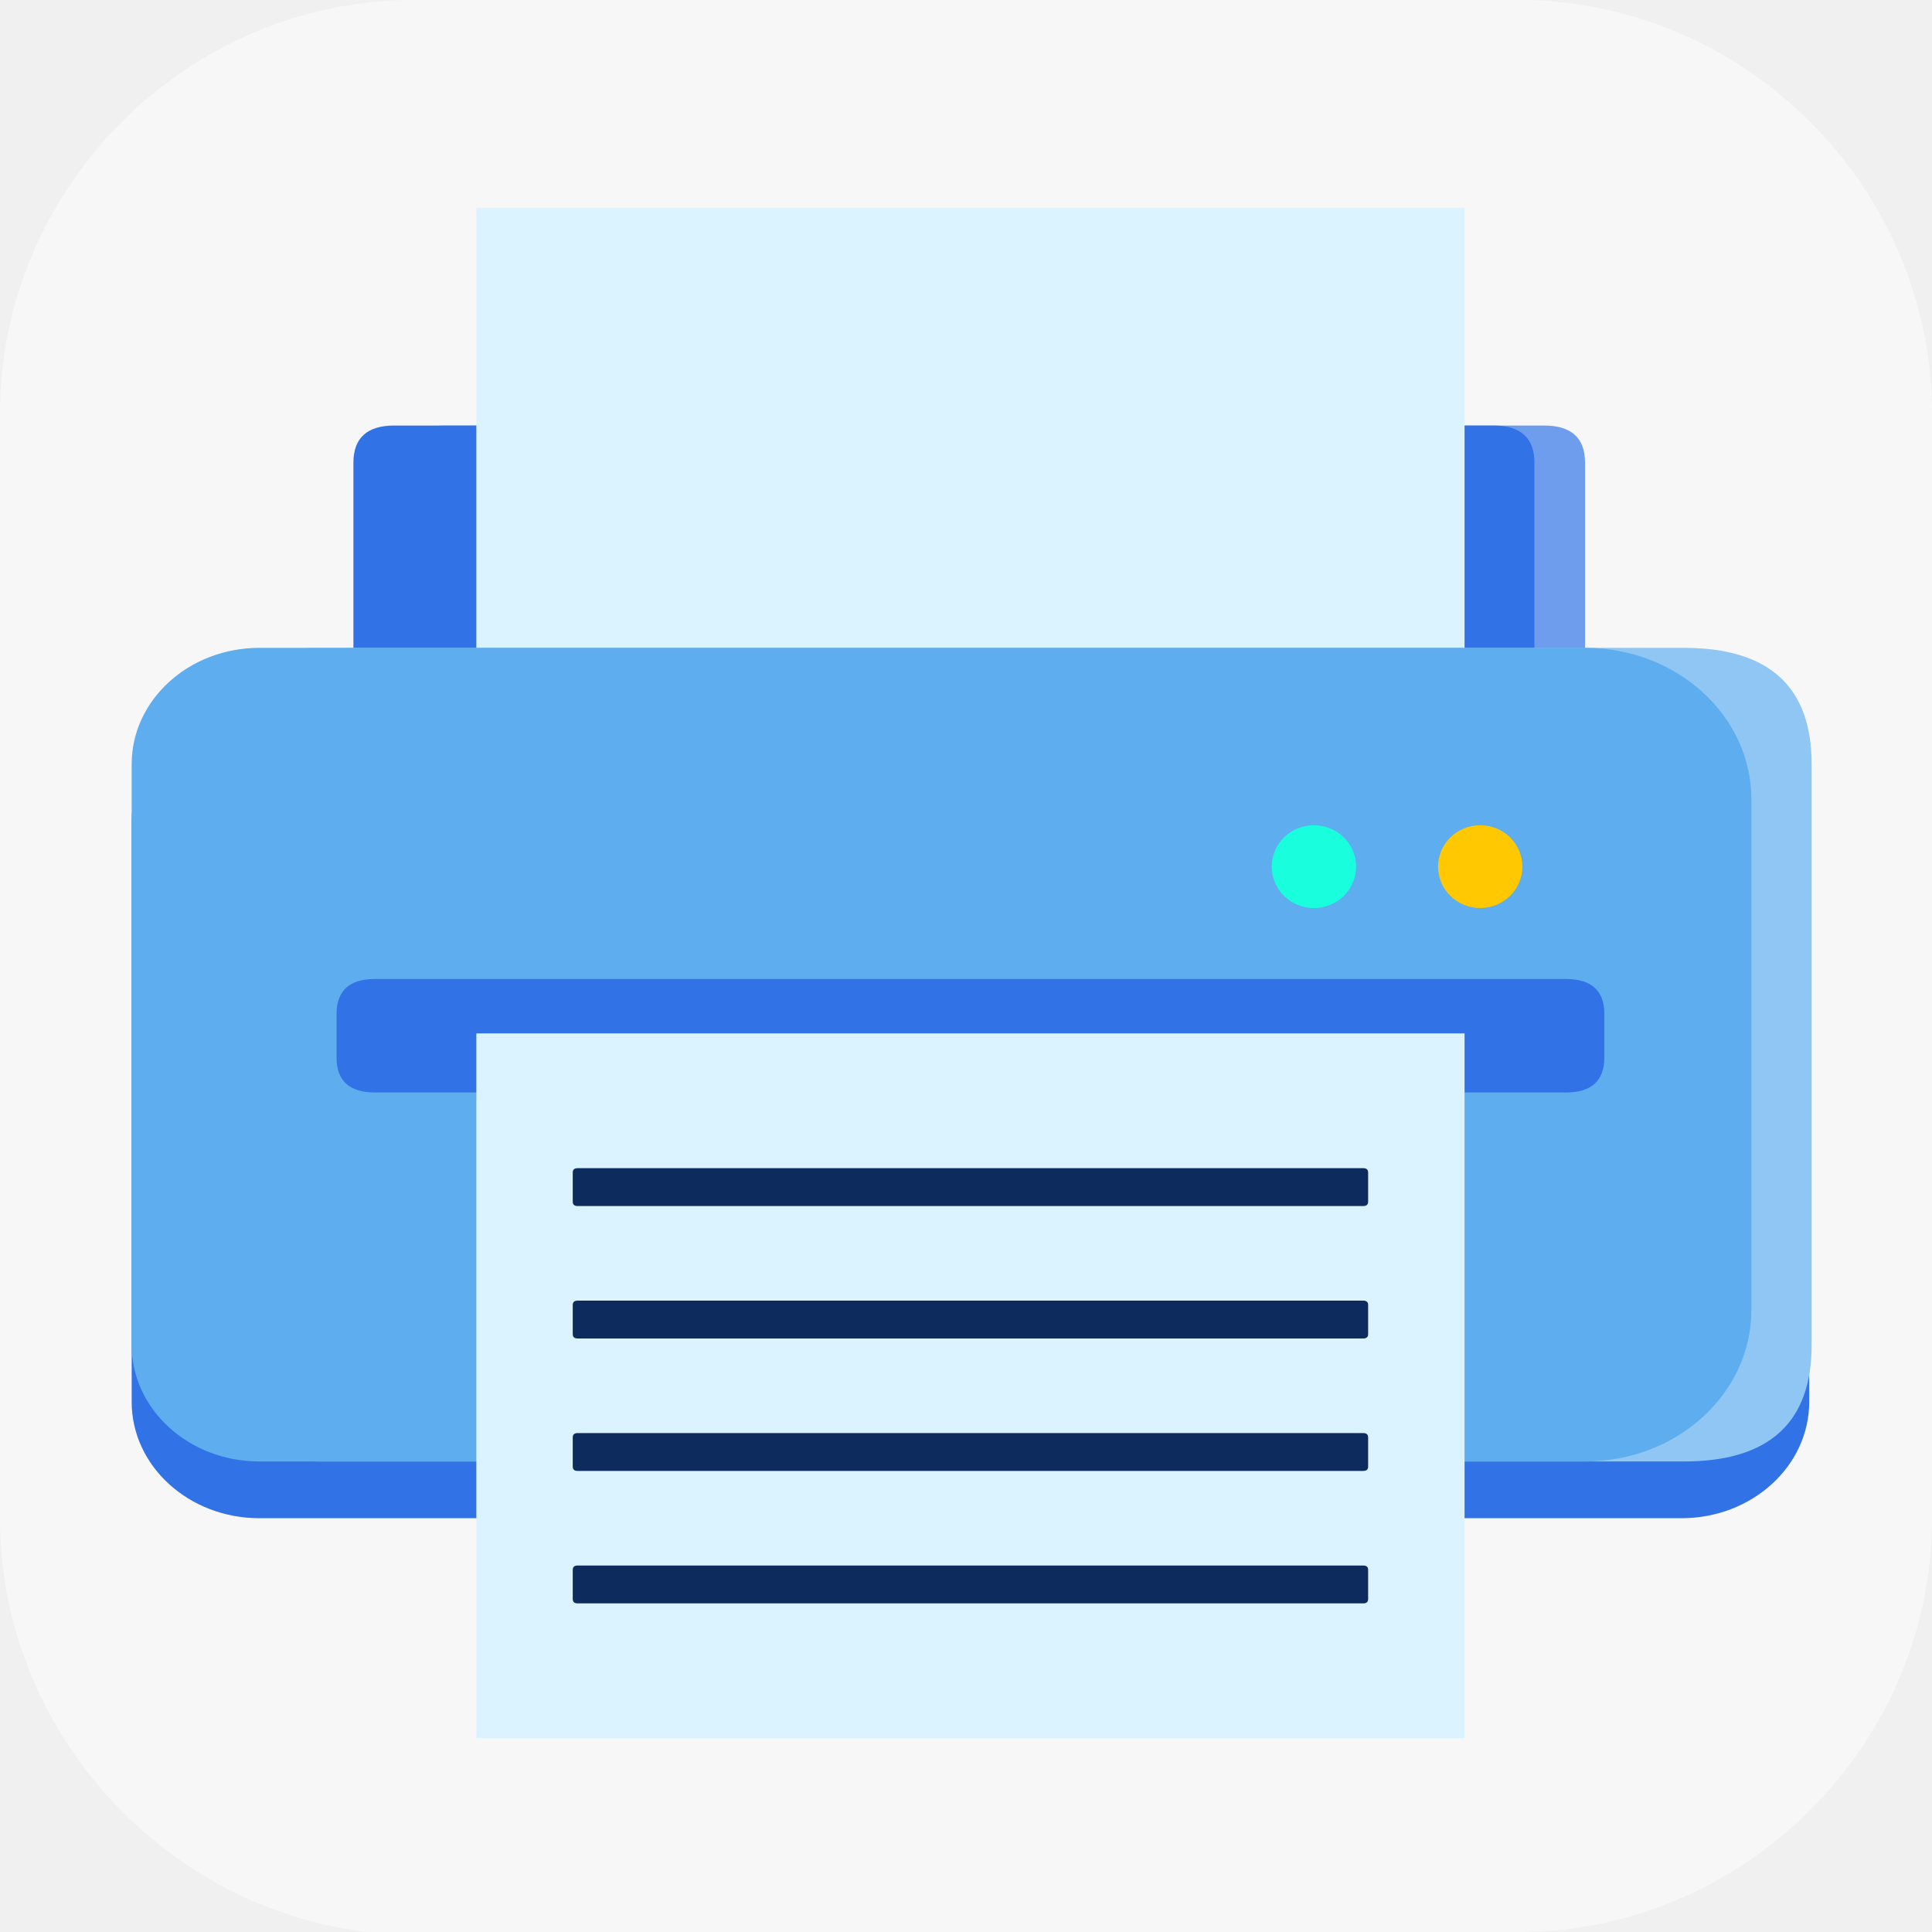
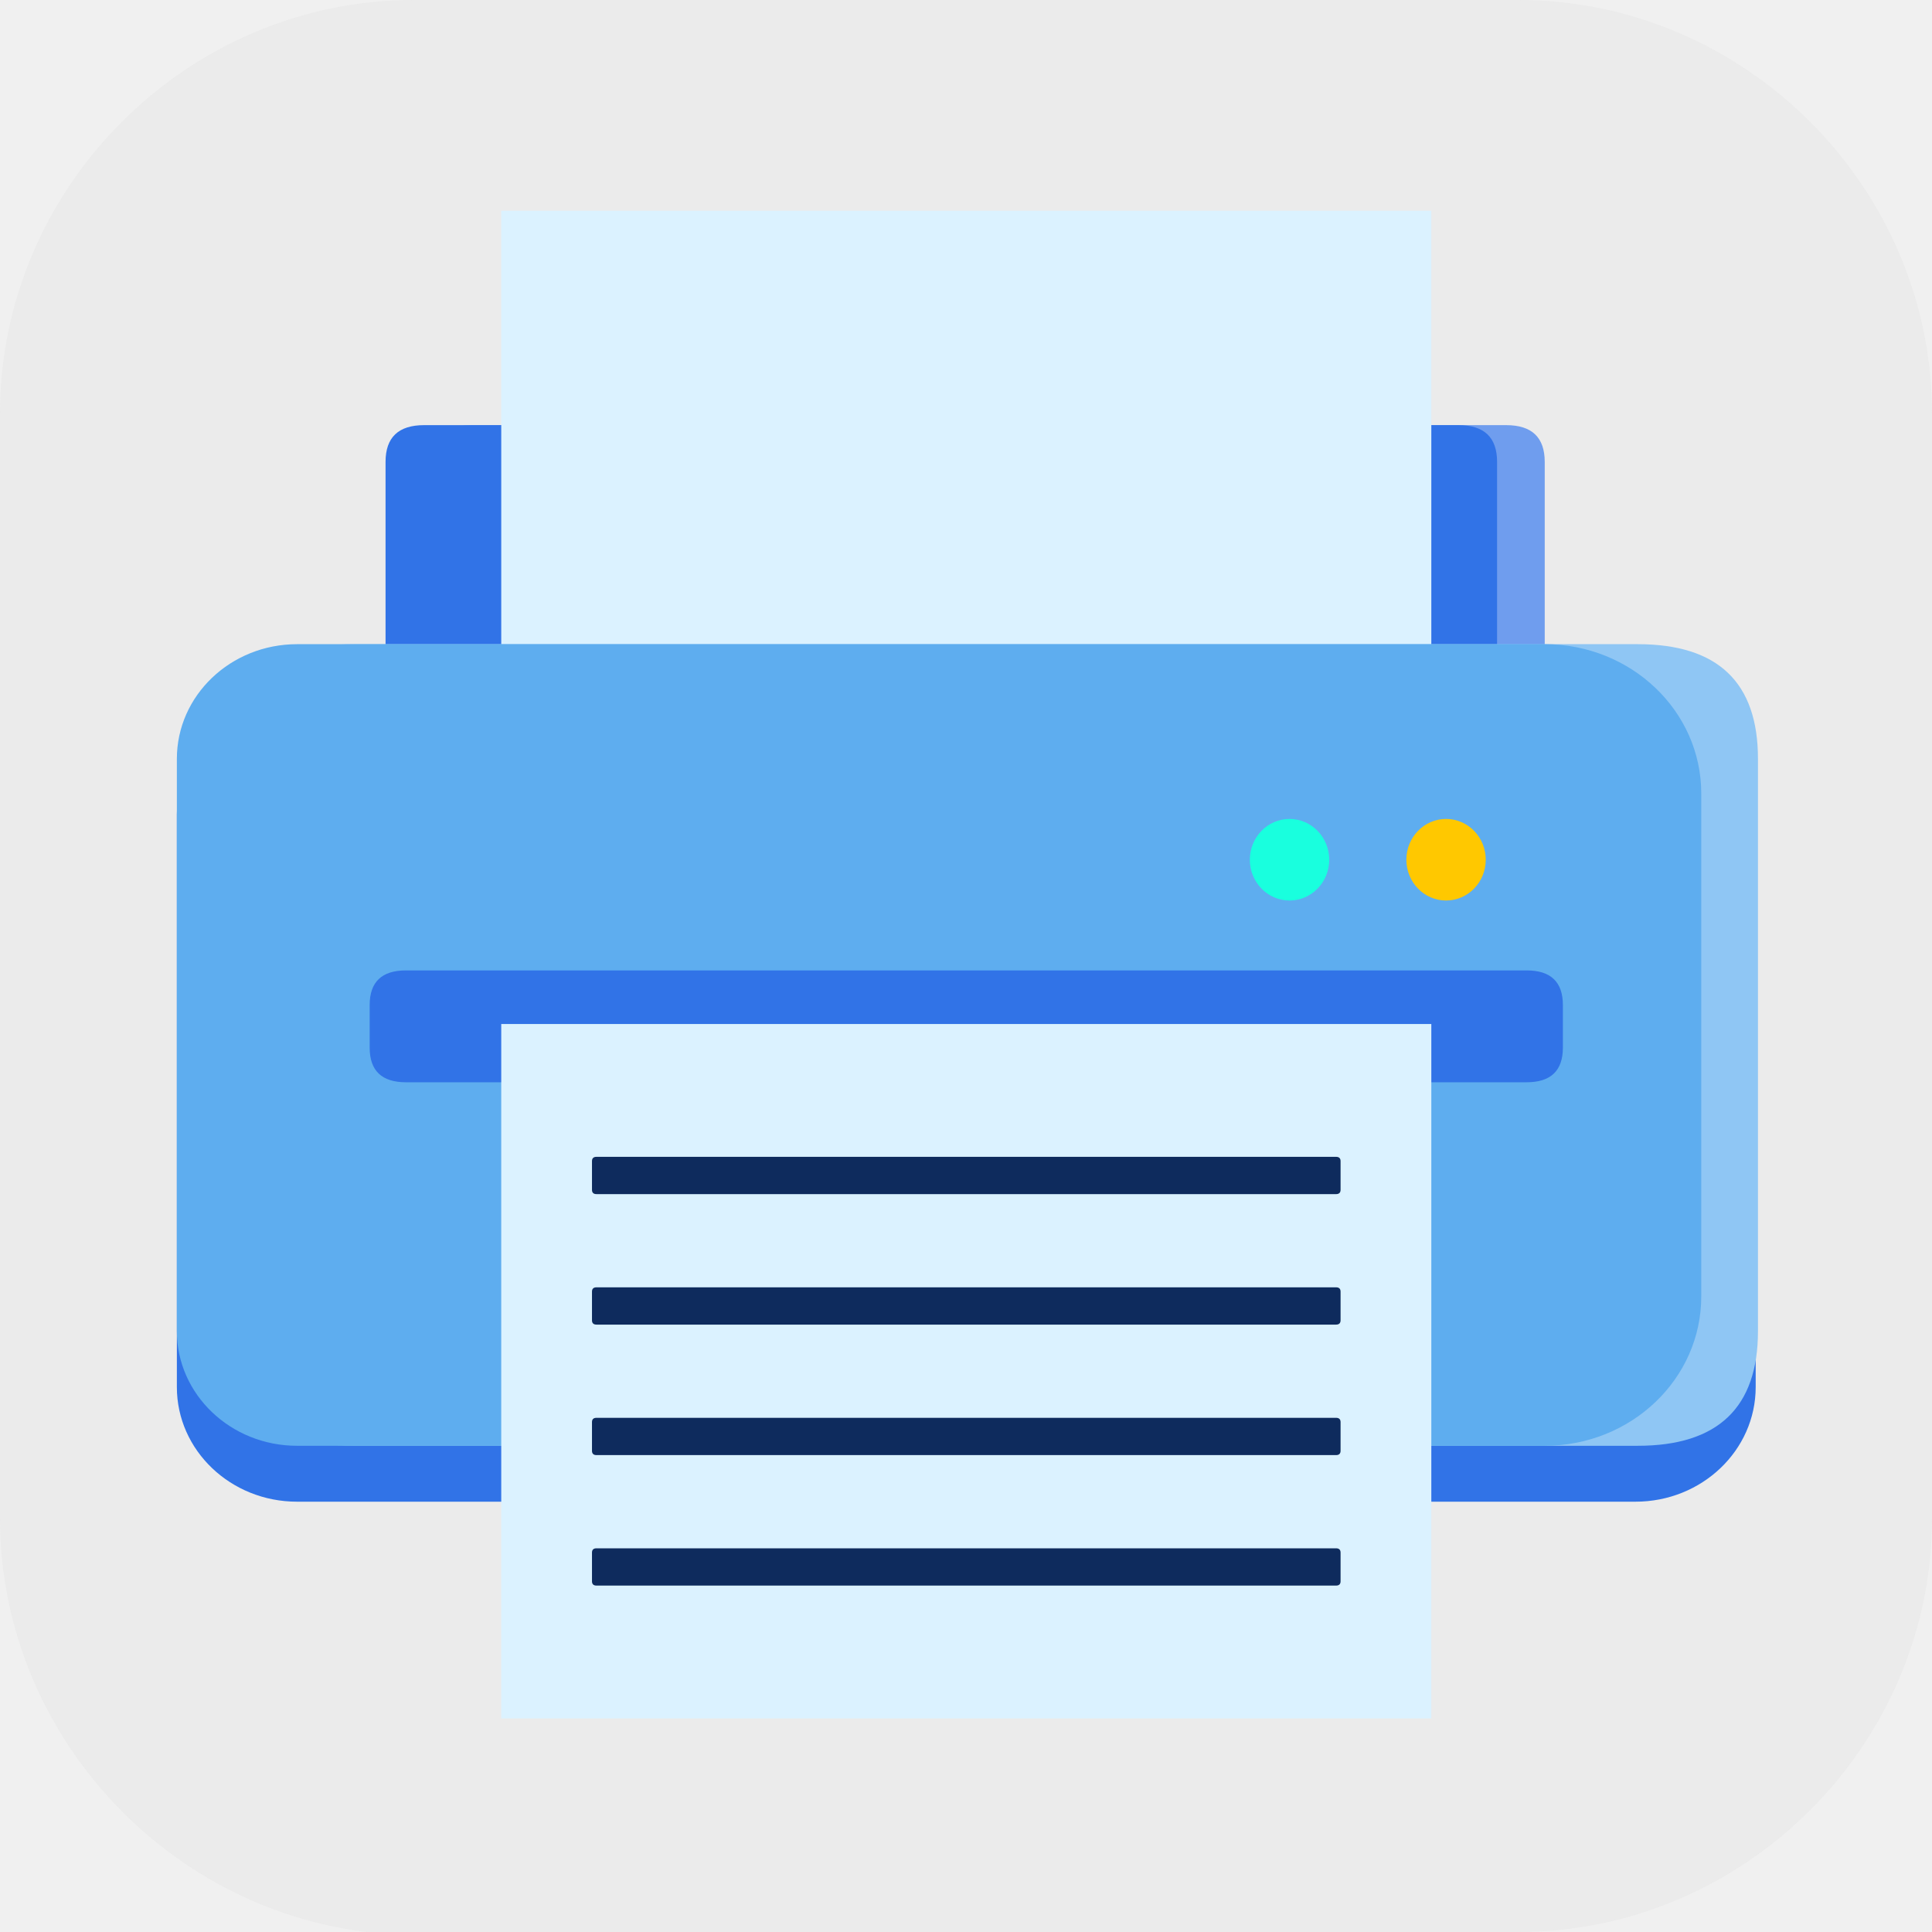
<svg xmlns="http://www.w3.org/2000/svg" id="_图层_1" version="1.1" viewBox="0 0 64 64" width="22" height="22" xml:space="preserve">
-   <defs id="defs6">
+   <defs id="defs1">
    <style id="style1">
      .st0 {
-         fill-opacity: .5;
+         fill: #f29111;
      }

-       .st0, .st1, .st2, .st3, .st4, .st5, .st6, .st7 {
+       .st1 {
+         fill: #e74c3c;
+       }
+ 
+       .st2 {
+         fill: #a6ef4d;
+       }
+ 
+       .st3 {
+         fill: #00758a;
+       }
+ 
+       .st4 {
+         fill: #e5e5e5;
+         opacity: .5;
+       }
+ 
+       .st5, .st6 {
+         opacity: .2;
+       }
+ 
+       .st5, .st6, .st7 {
+         isolation: isolate;
+       }
+ 
+       .st8 {
+         display: none;
+       }
+ 
+       .st6, .st7 {
        fill: #fff;
      }

-       .st8 {
-         fill: #133c9a;
-       }
- 
-       .st2, .st9 {
-         display: none;
-       }
- 
-       .st3 {
-         fill-opacity: .2;
-       }
- 
-       .st4 {
-         fill-opacity: .9;
-       }
- 
-       .st10 {
-         fill: #3370ff;
-       }
- 
-       .st11 {
-         fill: url(#_未命名的渐变_3);
-       }
- 
-       .st12 {
-         fill: url(#_未命名的渐变);
-       }
- 
-       .st5 {
-         fill-opacity: .3;
-       }
- 
-       .st6 {
-         fill-opacity: 0;
-       }
- 
      .st7 {
-         fill-opacity: .7;
-       }
- 
-       .st13 {
-         fill: #00d6b9;
-       }
- 
-       .st14 {
-         fill: url(#_未命名的渐变_2);
+         opacity: .1;
      }
    </style>
-     <radialGradient id="_未命名的渐变" data-name="未命名的渐变" cx="123.9" cy="-40.2" fx="123.9" fy="-40.2" r="59.4" gradientTransform="translate(-26.8 25.5) scale(.6 -.7)" gradientUnits="userSpaceOnUse">
-       <stop offset="0" stop-color="#db202e" id="stop1" />
-       <stop offset="1" stop-color="#e01b24" id="stop2" />
-     </radialGradient>
-     <radialGradient id="_未命名的渐变_2" data-name="未命名的渐变 2" cx="67.6" cy="26.8" fx="67.6" fy="26.8" r="105.2" gradientTransform="translate(-26.6 25.3) scale(.6 -.7)" gradientUnits="userSpaceOnUse">
-       <stop offset="0" stop-color="#ffb648" id="stop3" />
-       <stop offset="1" stop-color="#ff7800" stop-opacity="0" id="stop4" />
-     </radialGradient>
-     <radialGradient id="_未命名的渐变_3" data-name="未命名的渐变 3" cx="61.7" cy="18.6" fx="61.7" fy="18.6" r="68" gradientTransform="translate(-26.8 25.8) scale(.6 -.7)" gradientUnits="userSpaceOnUse">
-       <stop offset="0" stop-color="#c64600" id="stop5" />
-       <stop offset="1" stop-color="#a51d2d" id="stop6" />
-     </radialGradient>
  </defs>
-   <path class="st1" d="M47.5,64.1H13.8c-7.6,0-13.8-6.3-13.8-13.8V13.7C0,6.2,6.2,0,13.7,0h36.6c7.5,0,13.7,6.2,13.7,13.7v36.6c0,7.5-6.2,13.7-13.7,13.7h-2.9.1Z" id="path6" style="fill:#f9f9f9;opacity:0.8" />
-   <g id="g26" transform="matrix(0.05887549,0,0,0.05362909,2.042885,5.831908)">
-     <path d="m 192.63,154.102 m 23.05,0 h 618.407 q 23.05,0 23.05,23.05 v 175.961 q 0,23.05 -23.05,23.05 H 215.68 q -23.05,0 -23.05,-23.05 V 177.152 q 0,-23.05 23.05,-23.05 z" fill="#6f9dee" p-id="60135" id="path1" />
-     <path d="m 164.145,154.102 m 23.05,0 h 618.407 q 23.05,0 23.05,23.05 v 175.961 q 0,23.05 -23.05,23.05 H 187.195 q -23.05,0 -23.05,-23.05 V 177.152 q 0,-23.05 23.05,-23.05 z" fill="#3173e7" p-id="60136" id="path2" />
-     <path d="M 233.314,19.692 H 789.337 V 292.894 H 233.314 Z" fill="#dbf2ff" p-id="60137" id="path3" />
-     <path d="m 111.262,326.498 h 778.427 a 93.578,93.578 0 0 1 93.568,93.568 v 337.103 a 71.877,71.877 0 0 1 -71.877,71.877 H 111.262 A 71.877,71.877 0 0 1 39.385,757.169 V 398.375 a 71.877,71.877 0 0 1 71.877,-71.877 z" fill="#3173e7" p-id="60138" id="path4" />
-     <path d="m 73.285,291.426 m 71.877,0 h 767.577 q 71.877,0 71.877,71.877 v 358.814 q 0,71.877 -71.877,71.877 H 145.162 q -71.877,0 -71.877,-71.877 V 363.303 q 0,-71.877 71.877,-71.877 z" fill="#8fc6f4" p-id="60139" id="path5" />
-     <path d="m 111.262,291.426 h 745.876 a 93.578,93.578 0 0 1 93.578,93.578 V 700.416 a 93.578,93.578 0 0 1 -93.578,93.578 H 111.262 A 71.877,71.877 0 0 1 39.385,722.117 V 363.303 a 71.877,71.877 0 0 1 71.877,-71.877 z" fill="#5eadef" p-id="60140" id="path6-5" />
-     <path d="m 154.654,495.961 m 21.701,0 h 669.932 q 21.701,0 21.701,21.701 V 544.384 q 0,21.701 -21.701,21.701 H 176.354 q -21.701,0 -21.701,-21.701 v -26.722 q 0,-21.701 21.701,-21.701 z" fill="#3173e7" p-id="60141" id="path7" />
-     <path d="M 233.314,529.566 H 789.337 V 964.923 H 233.314 Z" fill="#dbf2ff" p-id="60142" id="path8" />
-     <path d="m 287.557,612.834 m 2.708,0 h 442.112 q 2.708,0 2.708,2.708 v 17.959 q 0,2.708 -2.708,2.708 H 290.265 q -2.708,0 -2.708,-2.708 v -17.959 q 0,-2.708 2.708,-2.708 z" fill="#0e2b5d" p-id="60143" id="path9" />
-     <path d="m 287.557,694.646 m 2.708,0 h 442.112 q 2.708,0 2.708,2.708 v 17.959 q 0,2.708 -2.708,2.708 H 290.265 q -2.708,0 -2.708,-2.708 v -17.959 q 0,-2.708 2.708,-2.708 z" fill="#0e2b5d" p-id="60144" id="path10" />
-     <path d="m 287.557,776.458 m 2.708,0 h 442.112 q 2.708,0 2.708,2.708 v 17.959 q 0,2.708 -2.708,2.708 H 290.265 q -2.708,0 -2.708,-2.708 v -17.959 q 0,-2.708 2.708,-2.708 z" fill="#0e2b5d" p-id="60145" id="path11" />
-     <path d="m 287.557,858.27 m 2.708,0 h 442.112 q 2.708,0 2.708,2.708 v 17.959 q 0,2.708 -2.708,2.708 H 290.265 q -2.708,0 -2.708,-2.708 v -17.959 q 0,-2.708 2.708,-2.708 z" fill="#0e2b5d" p-id="60146" id="path12" />
-     <path d="m 680.842,426.565 a 25.57,23.729 90 1 0 47.458,0 25.57,23.729 90 1 0 -47.458,0 z" fill="#19ffde" p-id="60147" id="path13" />
-     <path d="m 774.42,426.565 a 25.57,23.729 90 1 0 47.458,0 25.57,23.729 90 1 0 -47.458,0 z" fill="#ffc800" p-id="60148" id="path14" />
+   <path class="st4" d="M47.5,64.1H13.8c-7.6,0-13.8-6.3-13.8-13.8V13.7C0,6.2,6.2,0,13.7,0h36.6c7.5,0,13.7,6.2,13.7,13.7v36.6c0,7.5-6.2,13.7-13.7,13.7h-2.9.1Z" id="path1" />
+   <g id="g7" transform="matrix(0.05541088,0,0,0.05283717,3.676413,5.94107)">
+     <path d="m 192.63,154.102 m 23.05,0 h 618.407 q 23.05,0 23.05,23.05 v 175.961 q 0,23.05 -23.05,23.05 H 215.68 q -23.05,0 -23.05,-23.05 V 177.152 q 0,-23.05 23.05,-23.05 z" fill="#6f9dee" p-id="17787" id="path1-3" />
+     <path d="m 164.145,154.102 m 23.05,0 h 618.407 q 23.05,0 23.05,23.05 v 175.961 q 0,23.05 -23.05,23.05 H 187.195 q -23.05,0 -23.05,-23.05 V 177.152 q 0,-23.05 23.05,-23.05 z" fill="#3173e7" p-id="17788" id="path2" />
+     <path d="M 233.314,19.692 H 789.337 V 292.894 H 233.314 Z" fill="#dbf2ff" p-id="17789" id="path3" />
+     <path d="m 111.262,326.498 h 778.427 a 93.578,93.578 0 0 1 93.568,93.568 v 337.103 a 71.877,71.877 0 0 1 -71.877,71.877 H 111.262 A 71.877,71.877 0 0 1 39.385,757.169 V 398.375 a 71.877,71.877 0 0 1 71.877,-71.877 z" fill="#3173e7" p-id="17790" id="path4" />
+     <path d="m 73.285,291.426 m 71.877,0 h 767.577 q 71.877,0 71.877,71.877 v 358.814 q 0,71.877 -71.877,71.877 H 145.162 q -71.877,0 -71.877,-71.877 V 363.303 q 0,-71.877 71.877,-71.877 z" fill="#8fc6f4" p-id="17791" id="path5" />
+     <path d="m 111.262,291.426 h 745.876 a 93.578,93.578 0 0 1 93.578,93.578 V 700.416 a 93.578,93.578 0 0 1 -93.578,93.578 H 111.262 A 71.877,71.877 0 0 1 39.385,722.117 V 363.303 a 71.877,71.877 0 0 1 71.877,-71.877 z" fill="#5eadef" p-id="17792" id="path6" />
+     <path d="m 154.654,495.961 m 21.701,0 h 669.932 q 21.701,0 21.701,21.701 V 544.384 q 0,21.701 -21.701,21.701 H 176.354 q -21.701,0 -21.701,-21.701 v -26.722 q 0,-21.701 21.701,-21.701 z" fill="#3173e7" p-id="17793" id="path7" />
+     <path d="M 233.314,529.566 H 789.337 V 964.923 H 233.314 Z" fill="#dbf2ff" p-id="17794" id="path8" />
+     <path d="m 287.557,612.834 m 2.708,0 h 442.112 q 2.708,0 2.708,2.708 v 17.959 q 0,2.708 -2.708,2.708 H 290.265 q -2.708,0 -2.708,-2.708 v -17.959 q 0,-2.708 2.708,-2.708 z" fill="#0e2b5d" p-id="17795" id="path9" />
+     <path d="m 287.557,694.646 m 2.708,0 h 442.112 q 2.708,0 2.708,2.708 v 17.959 q 0,2.708 -2.708,2.708 H 290.265 q -2.708,0 -2.708,-2.708 v -17.959 q 0,-2.708 2.708,-2.708 z" fill="#0e2b5d" p-id="17796" id="path10" />
+     <path d="m 287.557,776.458 m 2.708,0 h 442.112 q 2.708,0 2.708,2.708 v 17.959 q 0,2.708 -2.708,2.708 H 290.265 q -2.708,0 -2.708,-2.708 v -17.959 q 0,-2.708 2.708,-2.708 z" fill="#0e2b5d" p-id="17797" id="path11" />
+     <path d="m 287.557,858.27 m 2.708,0 h 442.112 q 2.708,0 2.708,2.708 v 17.959 q 0,2.708 -2.708,2.708 H 290.265 q -2.708,0 -2.708,-2.708 v -17.959 q 0,-2.708 2.708,-2.708 z" fill="#0e2b5d" p-id="17798" id="path12" />
+     <path d="m 680.842,426.565 a 25.57,23.729 90 1 0 47.458,0 25.57,23.729 90 1 0 -47.458,0 z" fill="#19ffde" p-id="17799" id="path13" />
+     <path d="m 774.42,426.565 a 25.57,23.729 90 1 0 47.458,0 25.57,23.729 90 1 0 -47.458,0 z" fill="#ffc800" p-id="17800" id="path14" />
  </g>
</svg>
